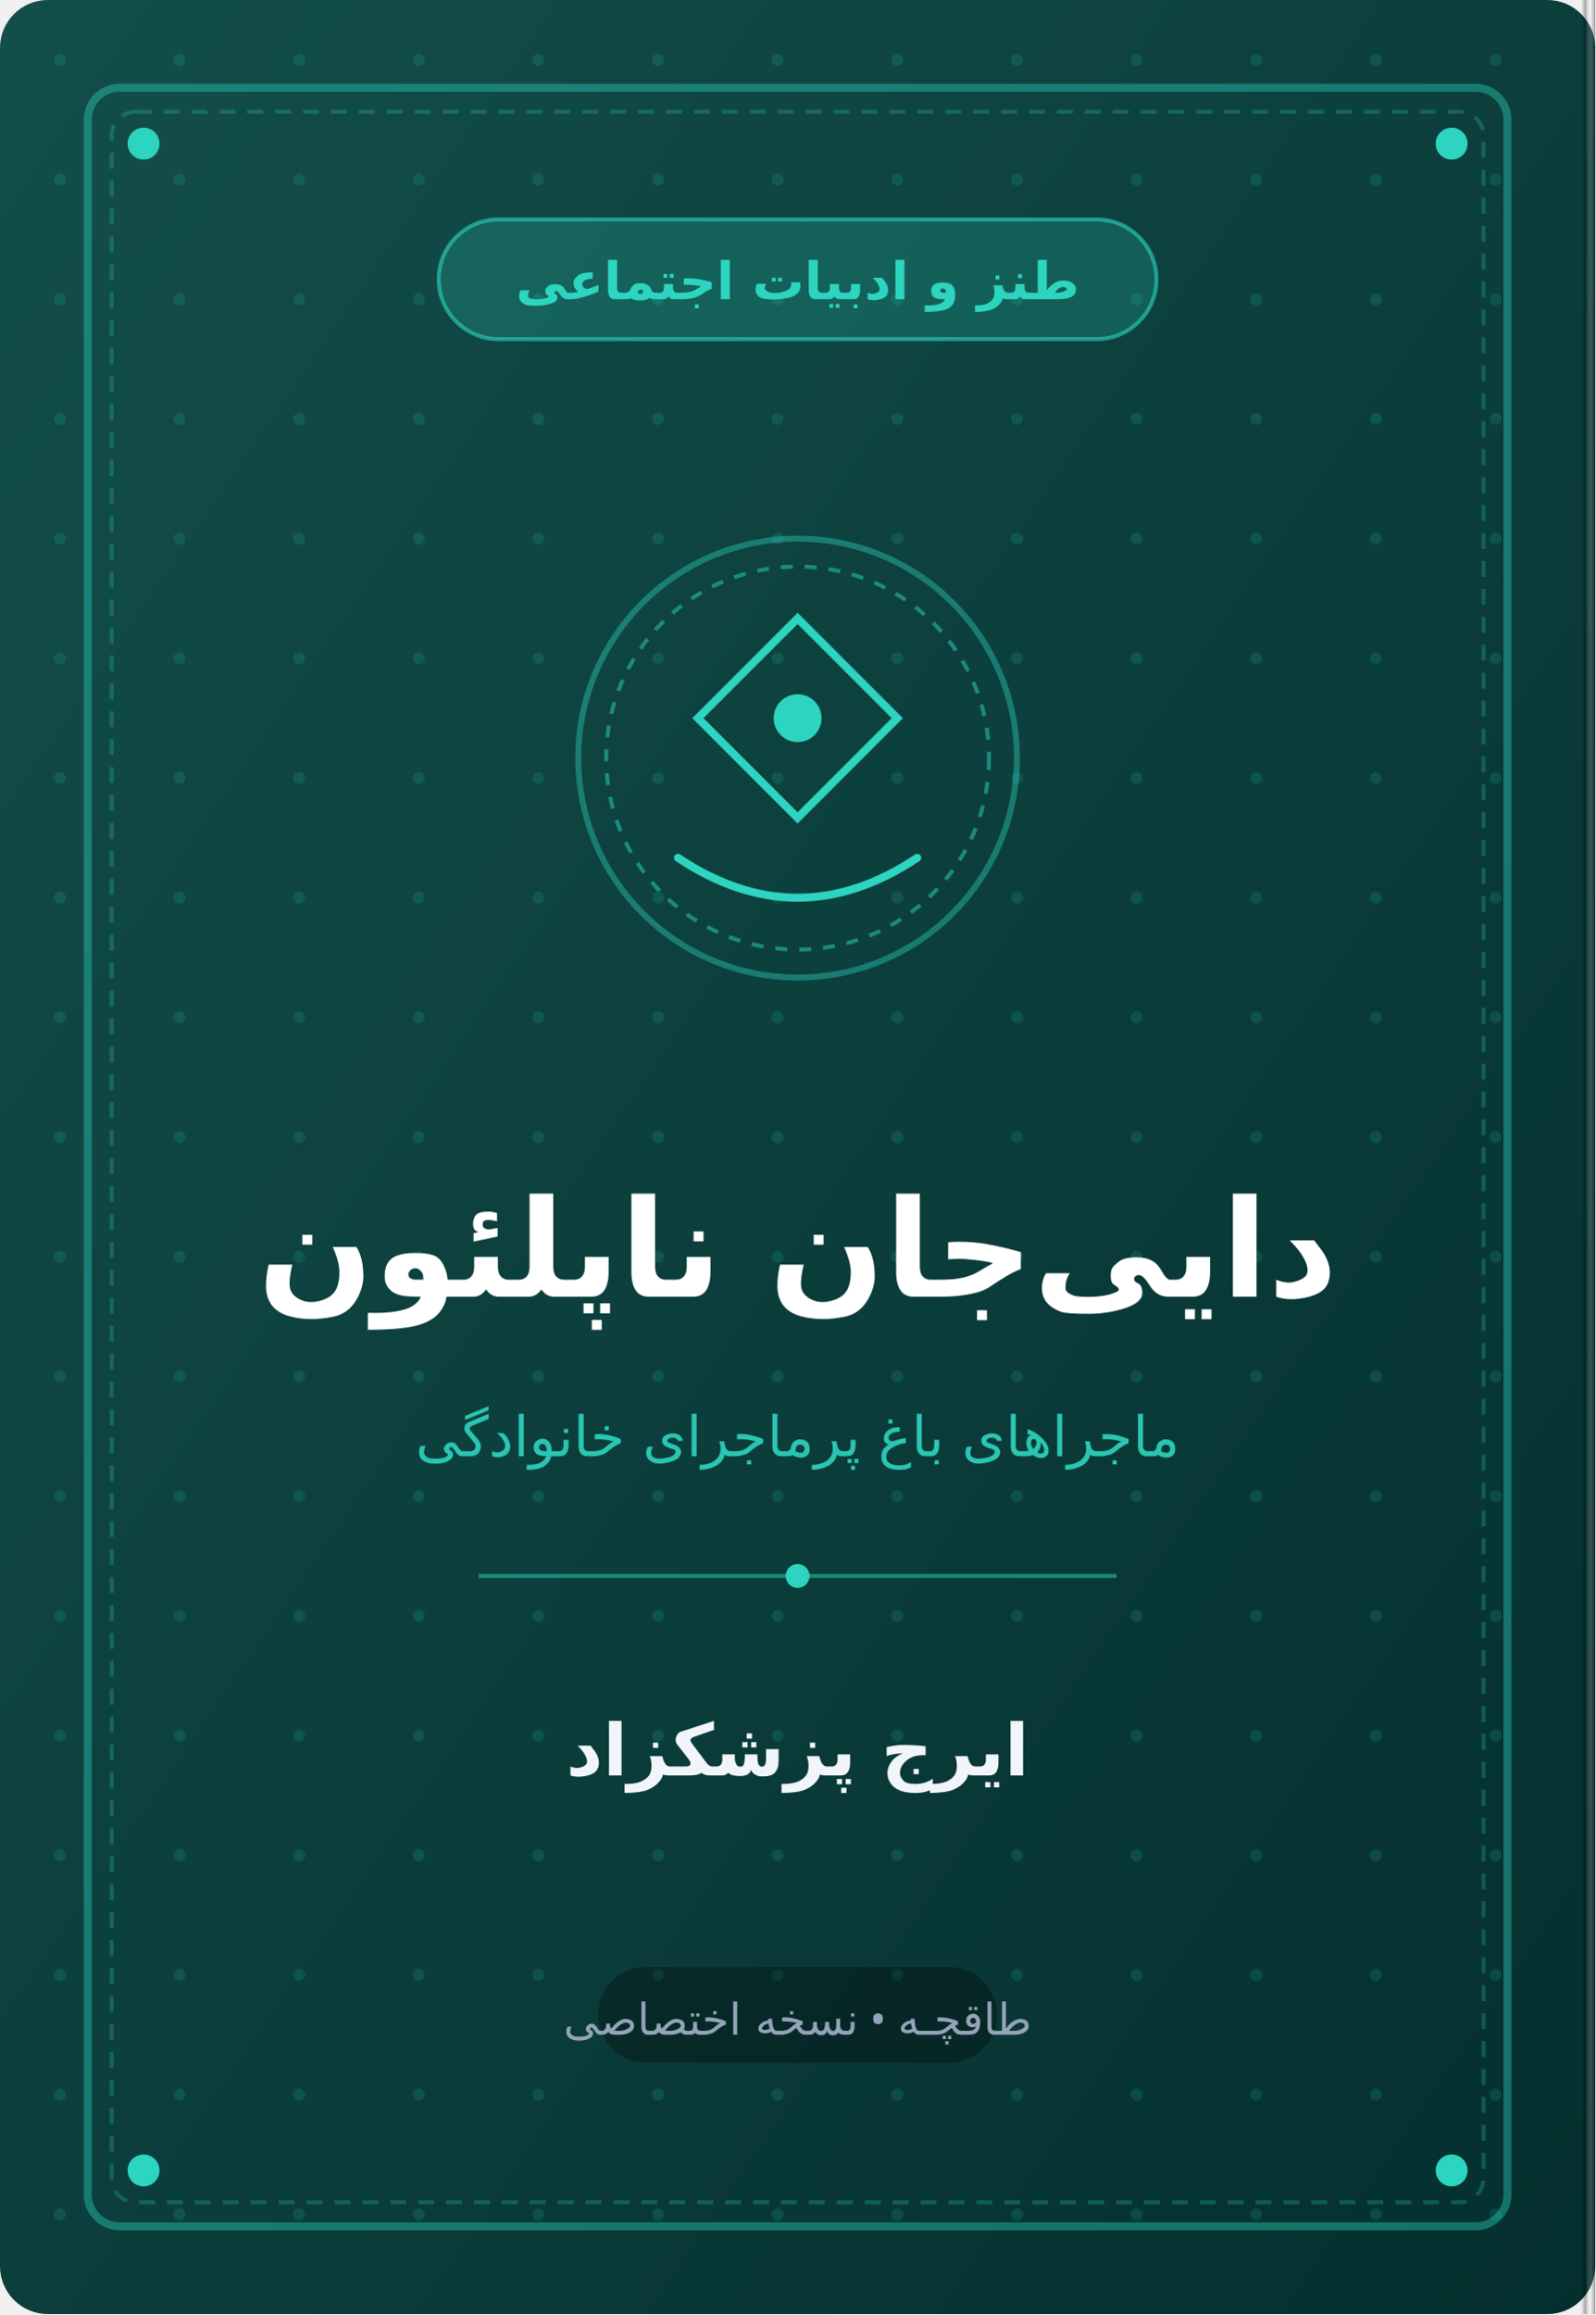
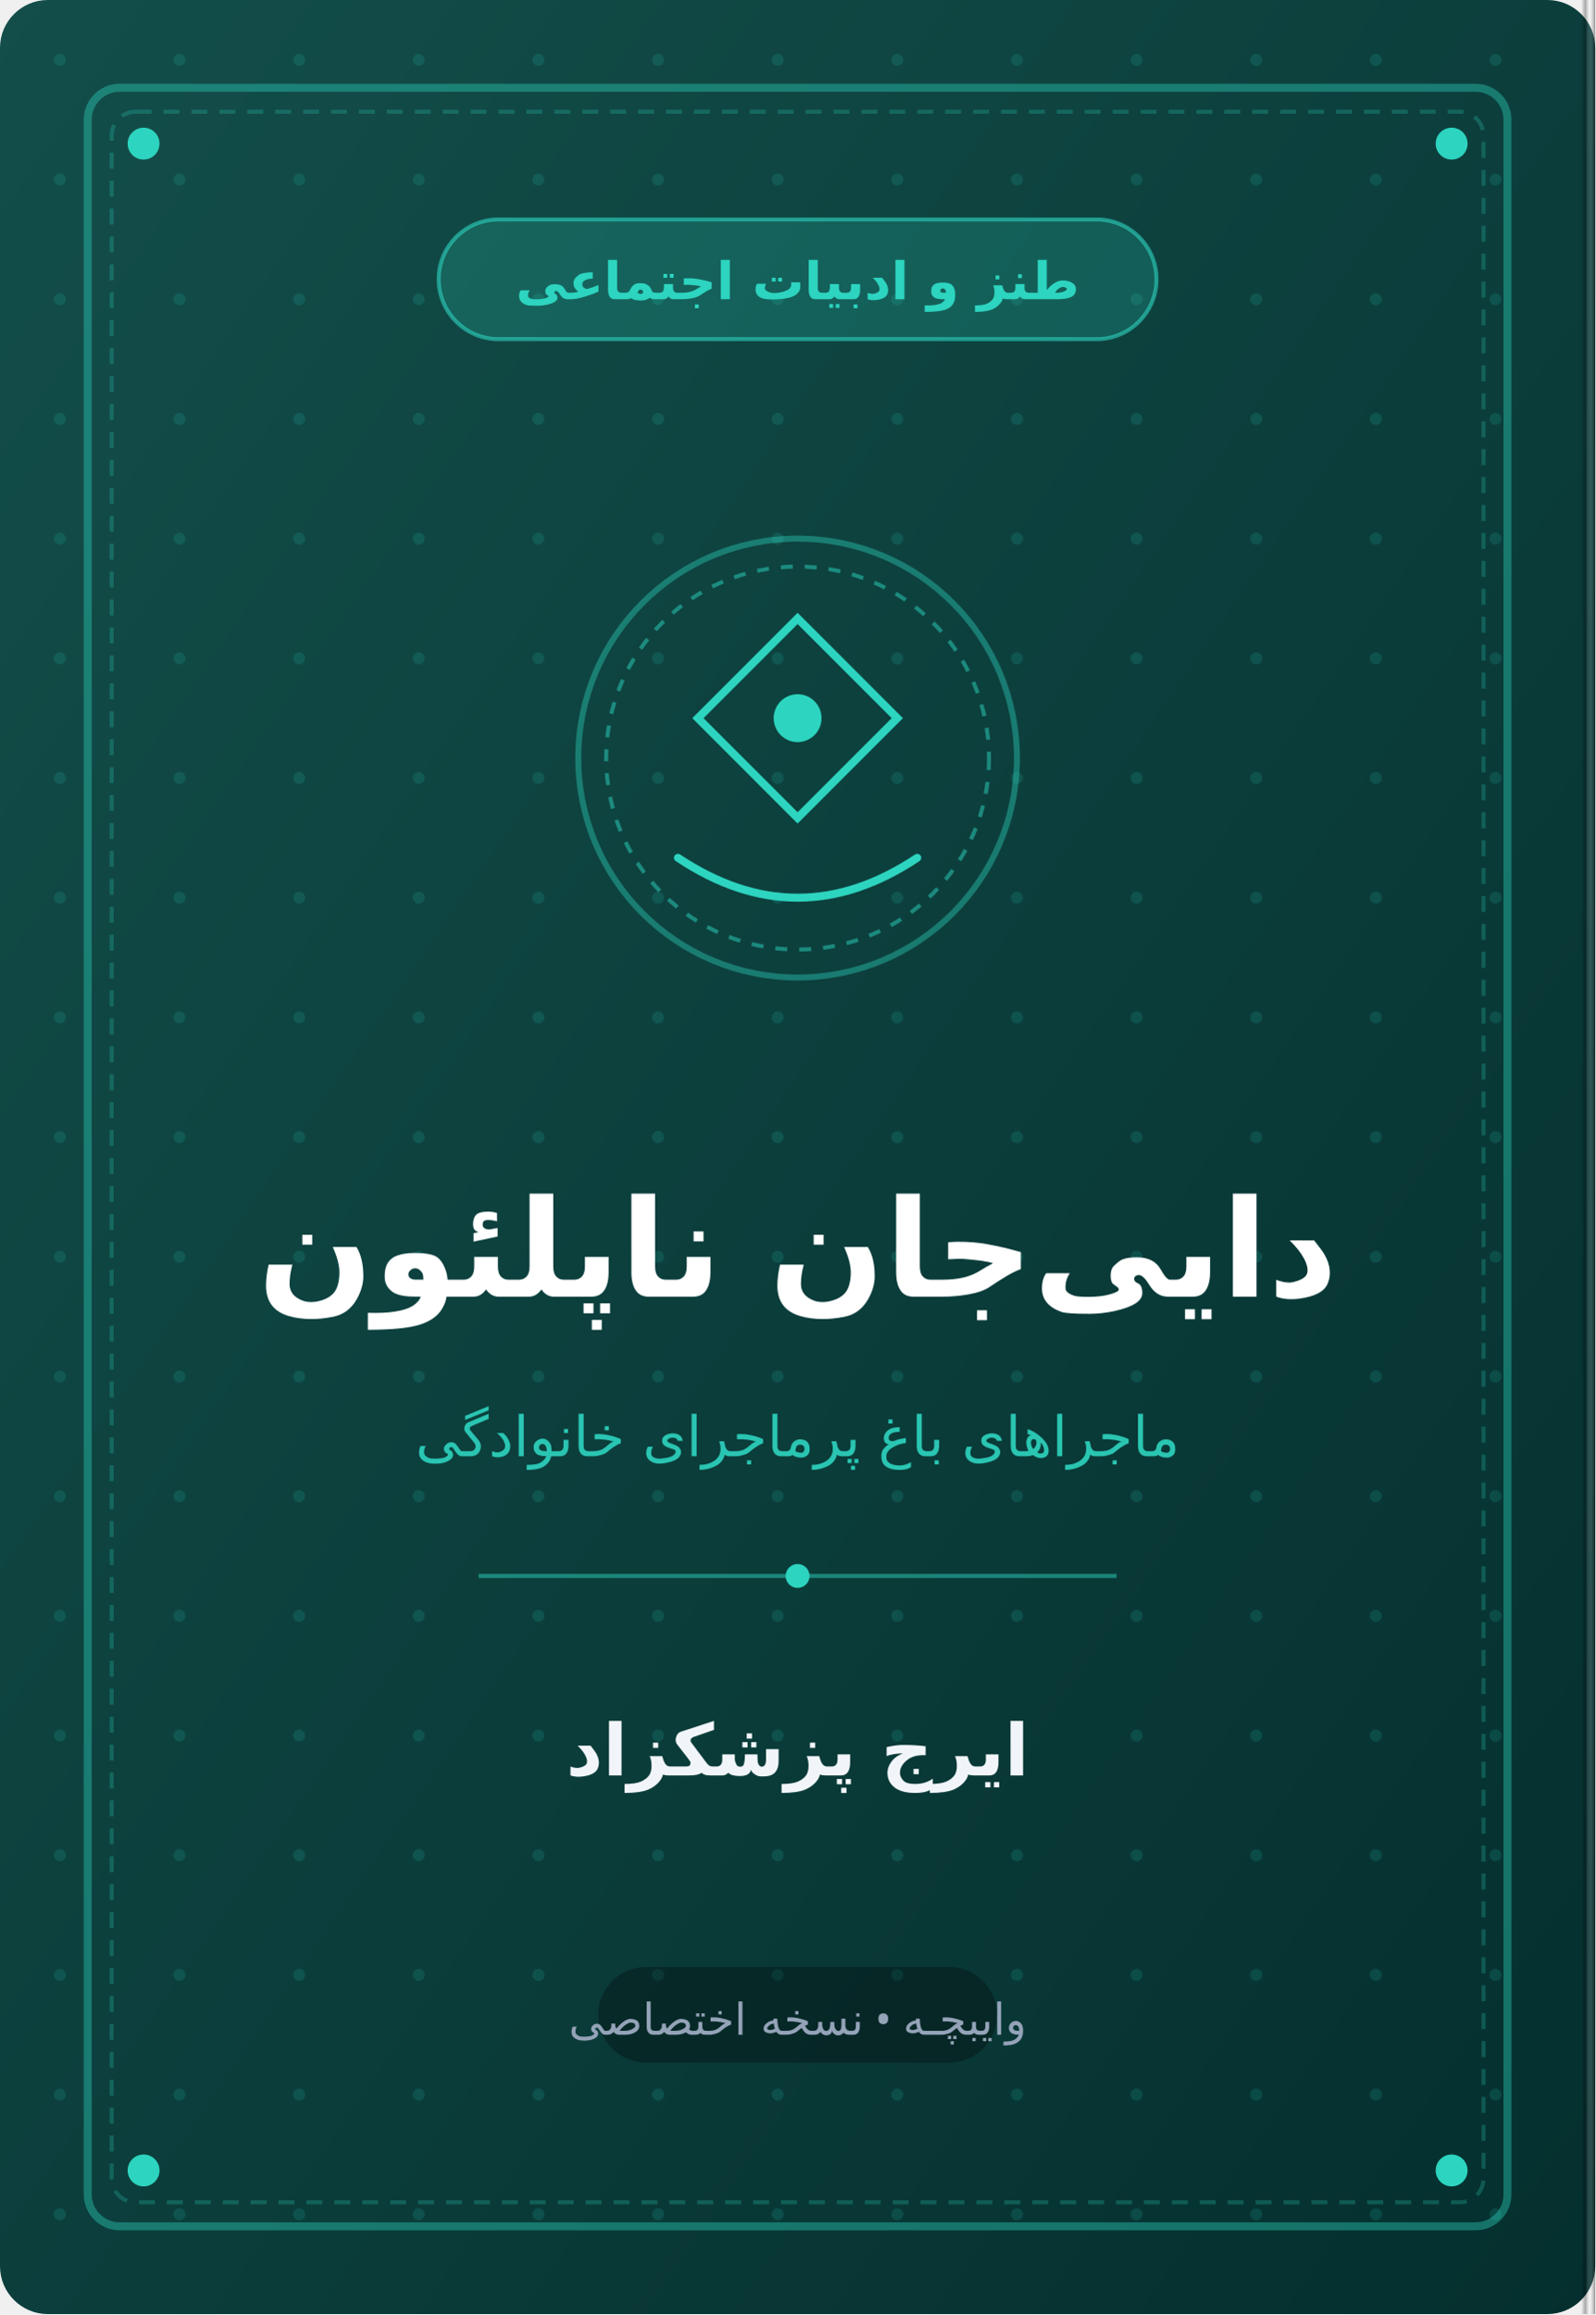
<svg xmlns="http://www.w3.org/2000/svg" viewBox="0 0 400 580" width="100%" height="100%">
  <defs>
    <linearGradient id="bg-4" x1="0%" y1="0%" x2="100%" y2="100%">
      <stop offset="0%" stop-color="#134e4a" />
      <stop offset="100%" stop-color="#042f2e" />
    </linearGradient>
    <linearGradient id="spine-shadow" x1="100%" y1="0%" x2="0%" y2="0%">
      <stop offset="0%" stop-color="#000000" stop-opacity="0.4" />
      <stop offset="4%" stop-color="#ffffff" stop-opacity="0.15" />
      <stop offset="7%" stop-color="#000000" stop-opacity="0.3" />
      <stop offset="10%" stop-color="#000000" stop-opacity="0" />
    </linearGradient>
    <pattern id="pat-4" width="30" height="30" patternUnits="userSpaceOnUse">
      <circle cx="15" cy="15" r="1.5" fill="#2dd4bf" fill-opacity="0.15" />
    </pattern>
  </defs>
  <rect width="400" height="580" rx="12" fill="url(#bg-4)" />
  <rect width="400" height="580" rx="12" fill="url(#pat-4)" />
  <rect x="22" y="22" width="356" height="536" rx="8" fill="none" stroke="#2dd4bf" stroke-width="2" stroke-opacity="0.4" />
  <rect x="28" y="28" width="344" height="524" rx="6" fill="none" stroke="#2dd4bf" stroke-width="1" stroke-opacity="0.25" stroke-dasharray="4 3" />
  <circle cx="36" cy="36" r="4" fill="#2dd4bf" />
  <circle cx="364" cy="36" r="4" fill="#2dd4bf" />
  <circle cx="36" cy="544" r="4" fill="#2dd4bf" />
  <circle cx="364" cy="544" r="4" fill="#2dd4bf" />
  <rect x="110" y="55" width="180" height="30" rx="15" fill="#2dd4bf" fill-opacity="0.2" stroke="#2dd4bf" stroke-width="1" stroke-opacity="0.6" />
  <text x="200" y="75" font-family="'Vazirmatn', Tahoma, sans-serif" font-size="13" font-weight="bold" fill="#2dd4bf" text-anchor="middle" direction="rtl">طنز و ادبیات اجتماعی</text>
  <g transform="translate(200, 190)">
    <circle cx="0" cy="0" r="55" fill="none" stroke="#2dd4bf" stroke-width="1.5" stroke-opacity="0.4" />
    <circle cx="0" cy="0" r="48" fill="none" stroke="#2dd4bf" stroke-width="1" stroke-dasharray="3 3" stroke-opacity="0.5" />
    <path d="M 0 -35 L 25 -10 L 0 15 L -25 -10 Z" fill="none" stroke="#2dd4bf" stroke-width="2" />
    <circle cx="0" cy="-10" r="6" fill="#2dd4bf" />
    <path d="M -30 25 Q 0 45 30 25" fill="none" stroke="#2dd4bf" stroke-width="2" stroke-linecap="round" />
  </g>
  <text x="200" y="325" font-family="'Vazirmatn', Tahoma, sans-serif" font-size="34" font-weight="900" fill="#ffffff" text-anchor="middle" direction="rtl">
    دایی‌جان ناپلئون
  </text>
  <text x="200" y="365" font-family="'Vazirmatn', Tahoma, sans-serif" font-size="14" fill="#2dd4bf" text-anchor="middle" opacity="0.9" direction="rtl">
    ماجراهای باغ پرماجرای خانوادگی
  </text>
  <line x1="120" y1="395" x2="280" y2="395" stroke="#2dd4bf" stroke-width="1" stroke-opacity="0.5" />
  <circle cx="200" cy="395" r="3" fill="#2dd4bf" />
  <text x="200" y="445" font-family="'Vazirmatn', Tahoma, sans-serif" font-size="18" font-weight="bold" fill="#f1f5f9" text-anchor="middle" direction="rtl">
    ایرج پزشکزاد
  </text>
  <g transform="translate(200, 505)">
    <rect x="-50" y="-12" width="100" height="24" rx="12" fill="#000000" fill-opacity="0.3" />
-     <text x="0" y="5" font-family="'Vazirmatn', Tahoma, sans-serif" font-size="11" fill="#94a3b8" text-anchor="middle" direction="rtl">طاقچـه • نسخه اختصاصی</text>
+     <text x="0" y="5" font-family="'Vazirmatn', Tahoma, sans-serif" font-size="11" fill="#94a3b8" text-anchor="middle" direction="rtl">وایبچـه • نسخه اختصاصی</text>
  </g>
  <rect x="365" y="0" width="35" height="580" rx="0" fill="url(#spine-shadow)" />
</svg>
